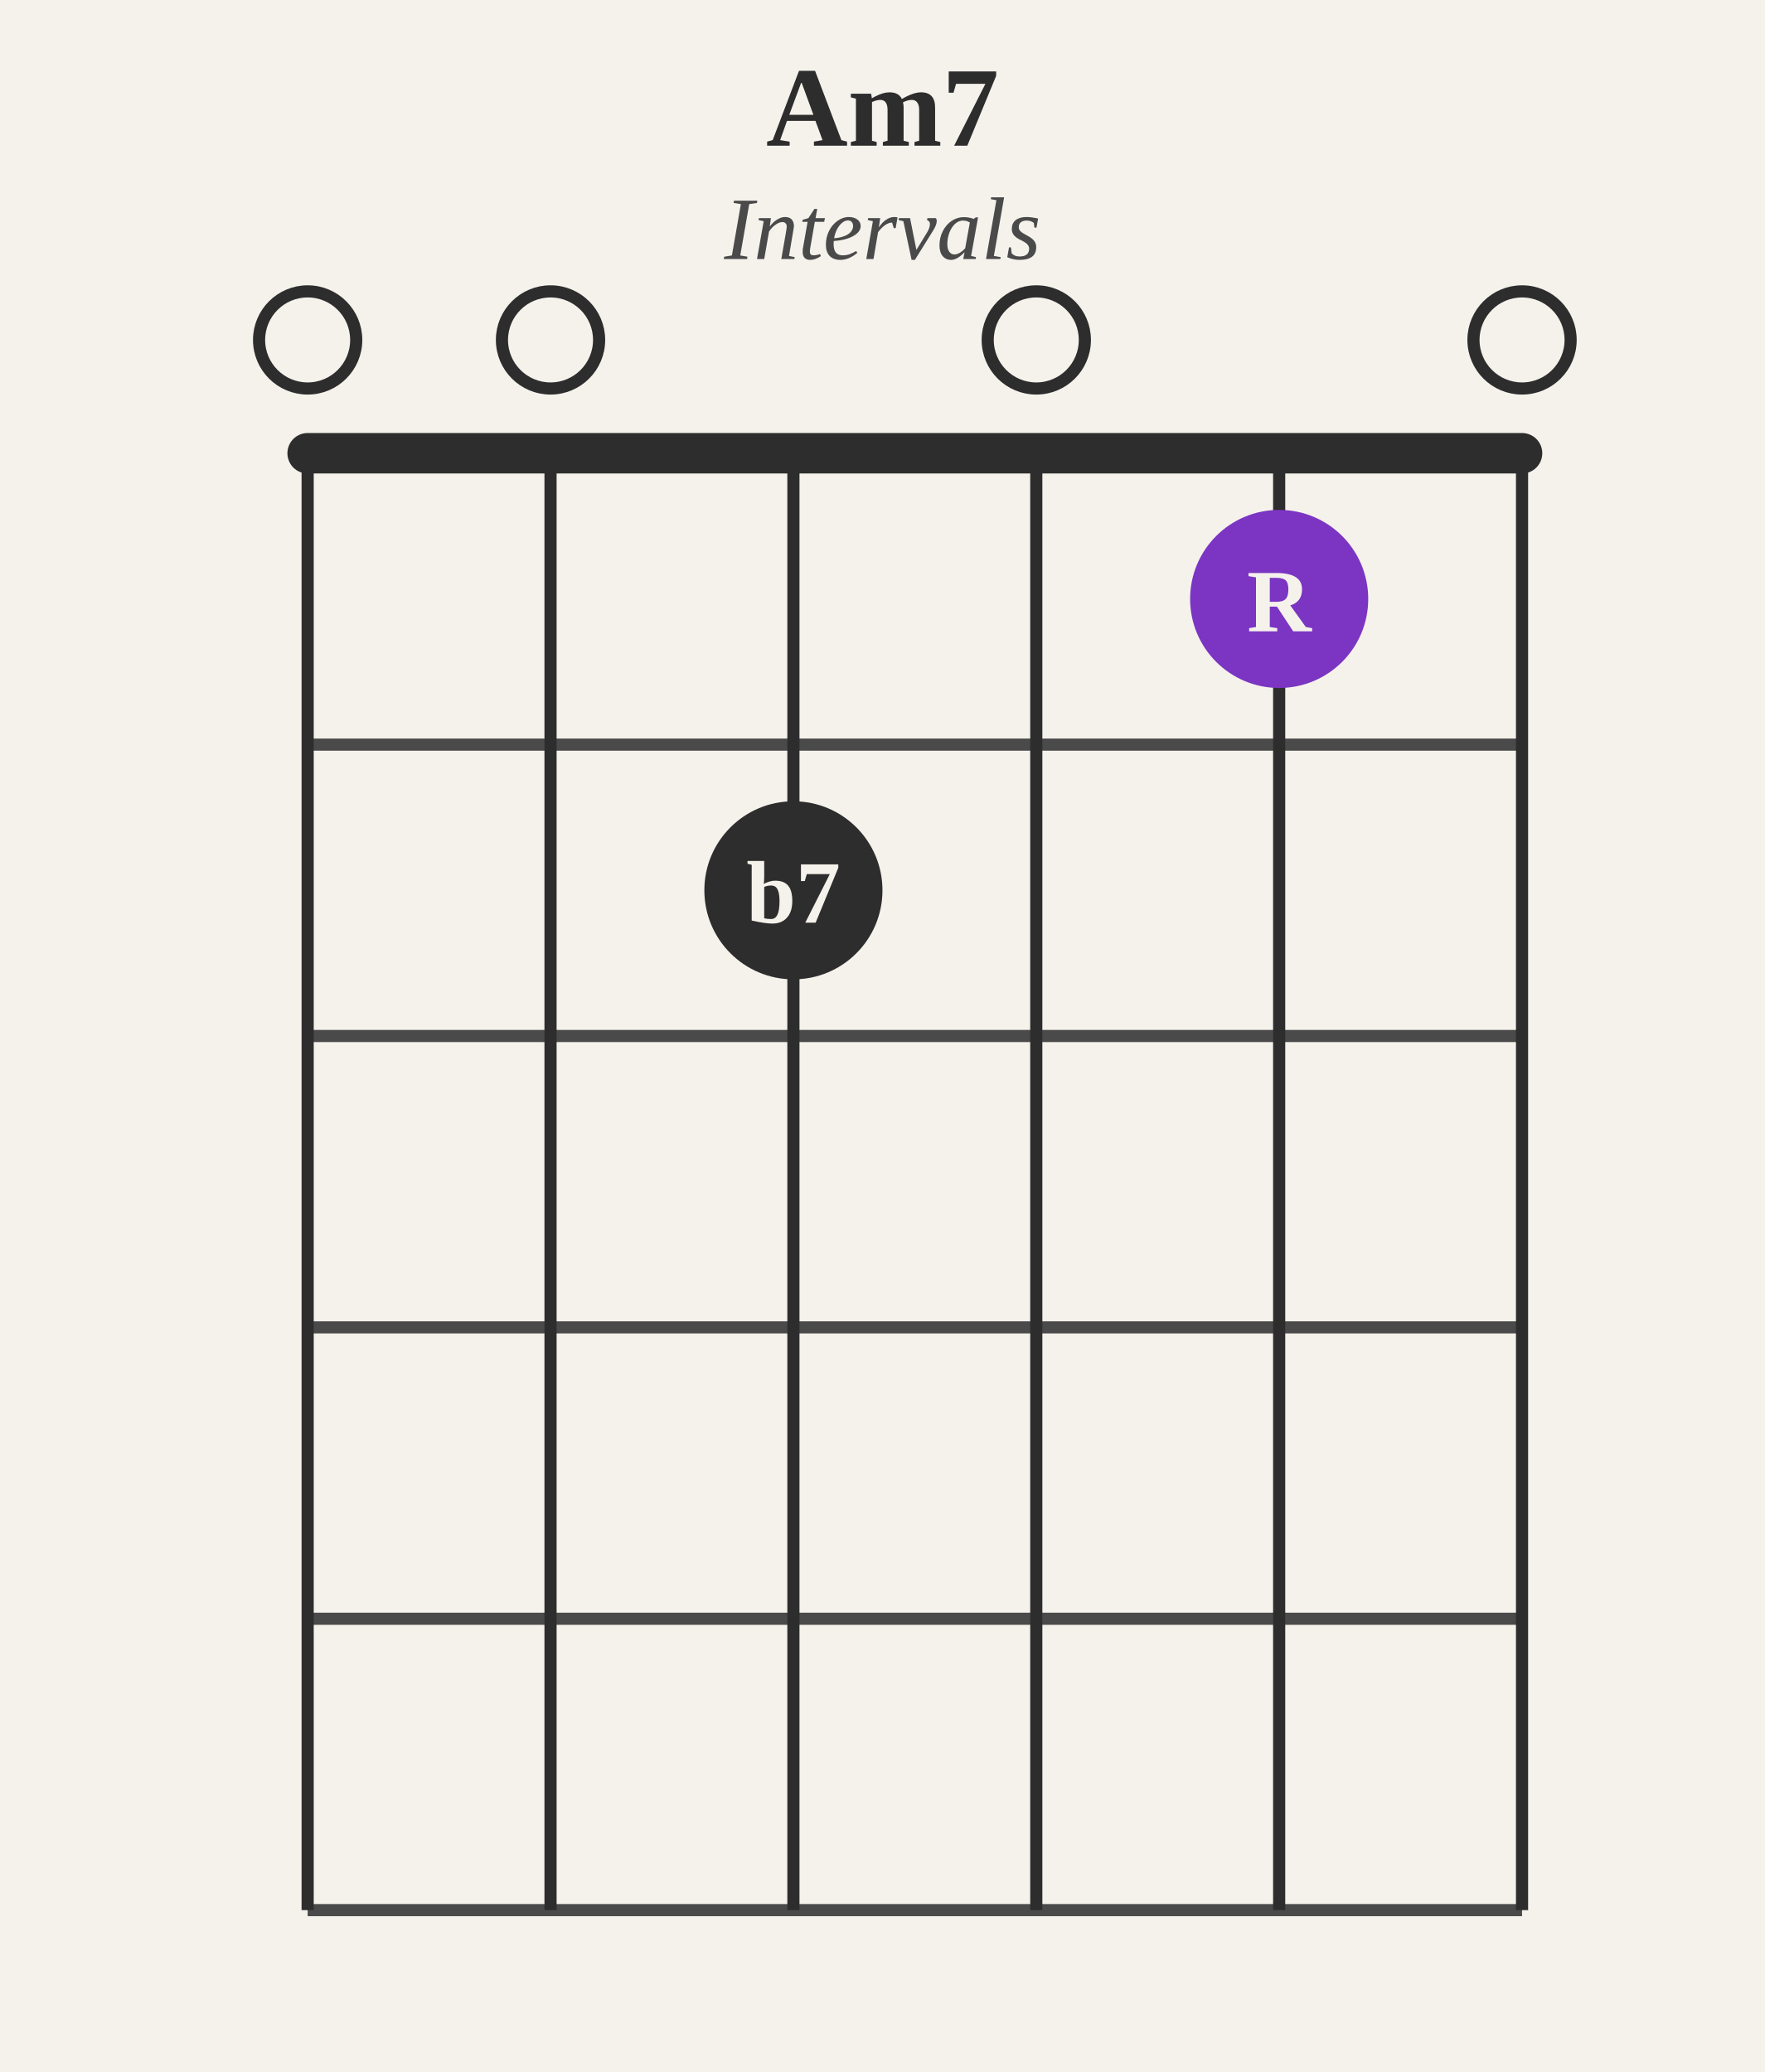
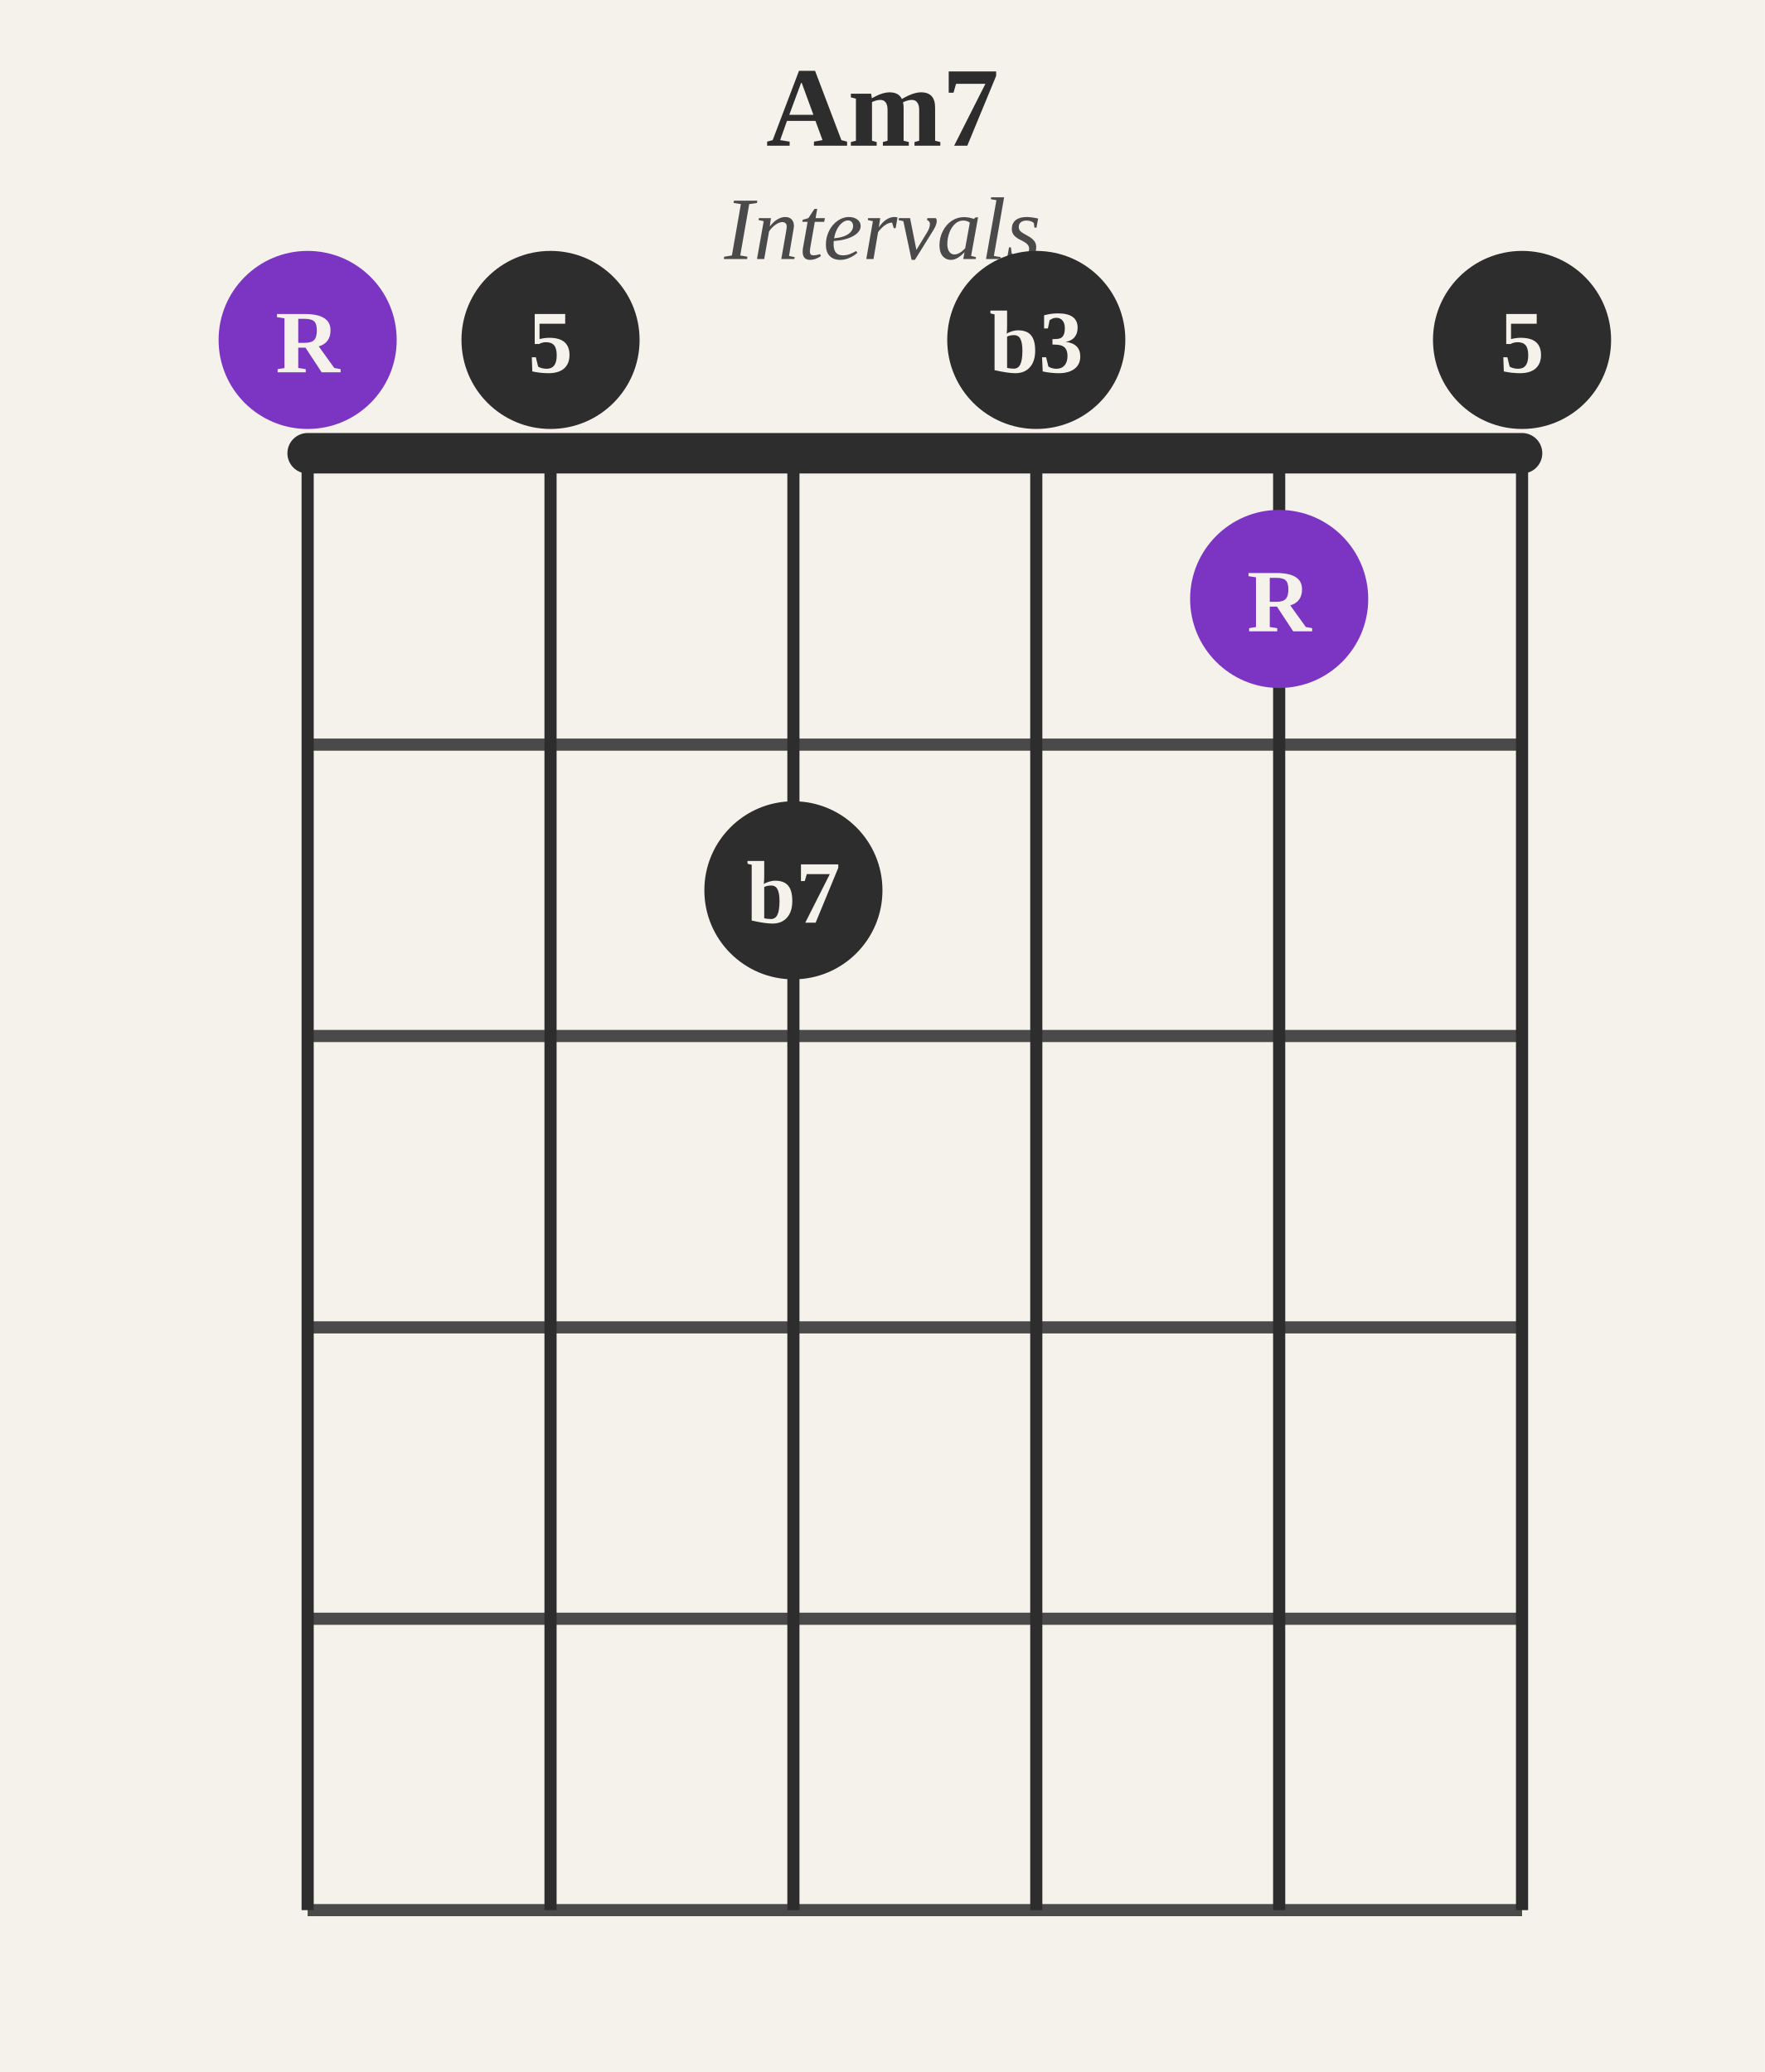
<svg xmlns="http://www.w3.org/2000/svg" baseProfile="full" height="256" version="1.1" viewBox="0,0,218,256" width="218">
  <defs />
  <rect fill="#F5F2EC" height="256" width="218" x="0" y="0" />
  <text fill="#2D2D2D" font-family="Georgia, &quot;Times New Roman&quot;, serif" font-size="14" font-weight="bold" text-anchor="middle" x="109.0" y="18">Am7</text>
  <text fill="#4A4A4A" font-family="Georgia, &quot;Times New Roman&quot;, serif" font-size="11" font-style="italic" text-anchor="middle" x="109.0" y="32">Intervals</text>
-   <circle cx="38" cy="42" fill="none" r="6" stroke="#2D2D2D" stroke-width="1.5" />
-   <circle cx="68" cy="42" fill="none" r="6" stroke="#2D2D2D" stroke-width="1.5" />
-   <circle cx="128" cy="42" fill="none" r="6" stroke="#2D2D2D" stroke-width="1.5" />
-   <circle cx="188" cy="42" fill="none" r="6" stroke="#2D2D2D" stroke-width="1.5" />
+   <circle cx="38" cy="42" fill="#7B35C2" r="11" />
+   <text fill="#F5F2EC" font-family="Georgia, &quot;Times New Roman&quot;, serif" font-size="11" font-weight="bold" text-anchor="middle" x="38" y="46">R</text>
+   <circle cx="68" cy="42" fill="#2D2D2D" r="11" />
+   <text fill="#F5F2EC" font-family="Georgia, &quot;Times New Roman&quot;, serif" font-size="11" font-weight="bold" text-anchor="middle" x="68" y="46">5</text>
+   <circle cx="128" cy="42" fill="#2D2D2D" r="11" />
+   <text fill="#F5F2EC" font-family="Georgia, &quot;Times New Roman&quot;, serif" font-size="11" font-weight="bold" text-anchor="middle" x="128" y="46">b3</text>
+   <circle cx="188" cy="42" fill="#2D2D2D" r="11" />
+   <text fill="#F5F2EC" font-family="Georgia, &quot;Times New Roman&quot;, serif" font-size="11" font-weight="bold" text-anchor="middle" x="188" y="46">5</text>
  <line stroke="#2D2D2D" stroke-linecap="round" stroke-width="5" x1="38" x2="188" y1="56" y2="56" />
  <line stroke="#4A4A4A" stroke-width="1.5" x1="38" x2="188" y1="92" y2="92" />
  <line stroke="#4A4A4A" stroke-width="1.5" x1="38" x2="188" y1="128" y2="128" />
  <line stroke="#4A4A4A" stroke-width="1.5" x1="38" x2="188" y1="164" y2="164" />
  <line stroke="#4A4A4A" stroke-width="1.5" x1="38" x2="188" y1="200" y2="200" />
  <line stroke="#4A4A4A" stroke-width="1.5" x1="38" x2="188" y1="236" y2="236" />
  <line stroke="#2D2D2D" stroke-width="1.5" x1="38" x2="38" y1="56" y2="236" />
  <line stroke="#2D2D2D" stroke-width="1.5" x1="68" x2="68" y1="56" y2="236" />
  <line stroke="#2D2D2D" stroke-width="1.5" x1="98" x2="98" y1="56" y2="236" />
  <line stroke="#2D2D2D" stroke-width="1.5" x1="128" x2="128" y1="56" y2="236" />
  <line stroke="#2D2D2D" stroke-width="1.5" x1="158" x2="158" y1="56" y2="236" />
  <line stroke="#2D2D2D" stroke-width="1.5" x1="188" x2="188" y1="56" y2="236" />
  <circle cx="98" cy="110.0" fill="#2D2D2D" r="11" />
  <text fill="#F5F2EC" font-family="Georgia, &quot;Times New Roman&quot;, serif" font-size="11" font-weight="bold" text-anchor="middle" x="98" y="114.0">b7</text>
  <circle cx="158" cy="74.0" fill="#7B35C2" r="11" />
  <text fill="#F5F2EC" font-family="Georgia, &quot;Times New Roman&quot;, serif" font-size="11" font-weight="bold" text-anchor="middle" x="158" y="78.0">R</text>
</svg>
